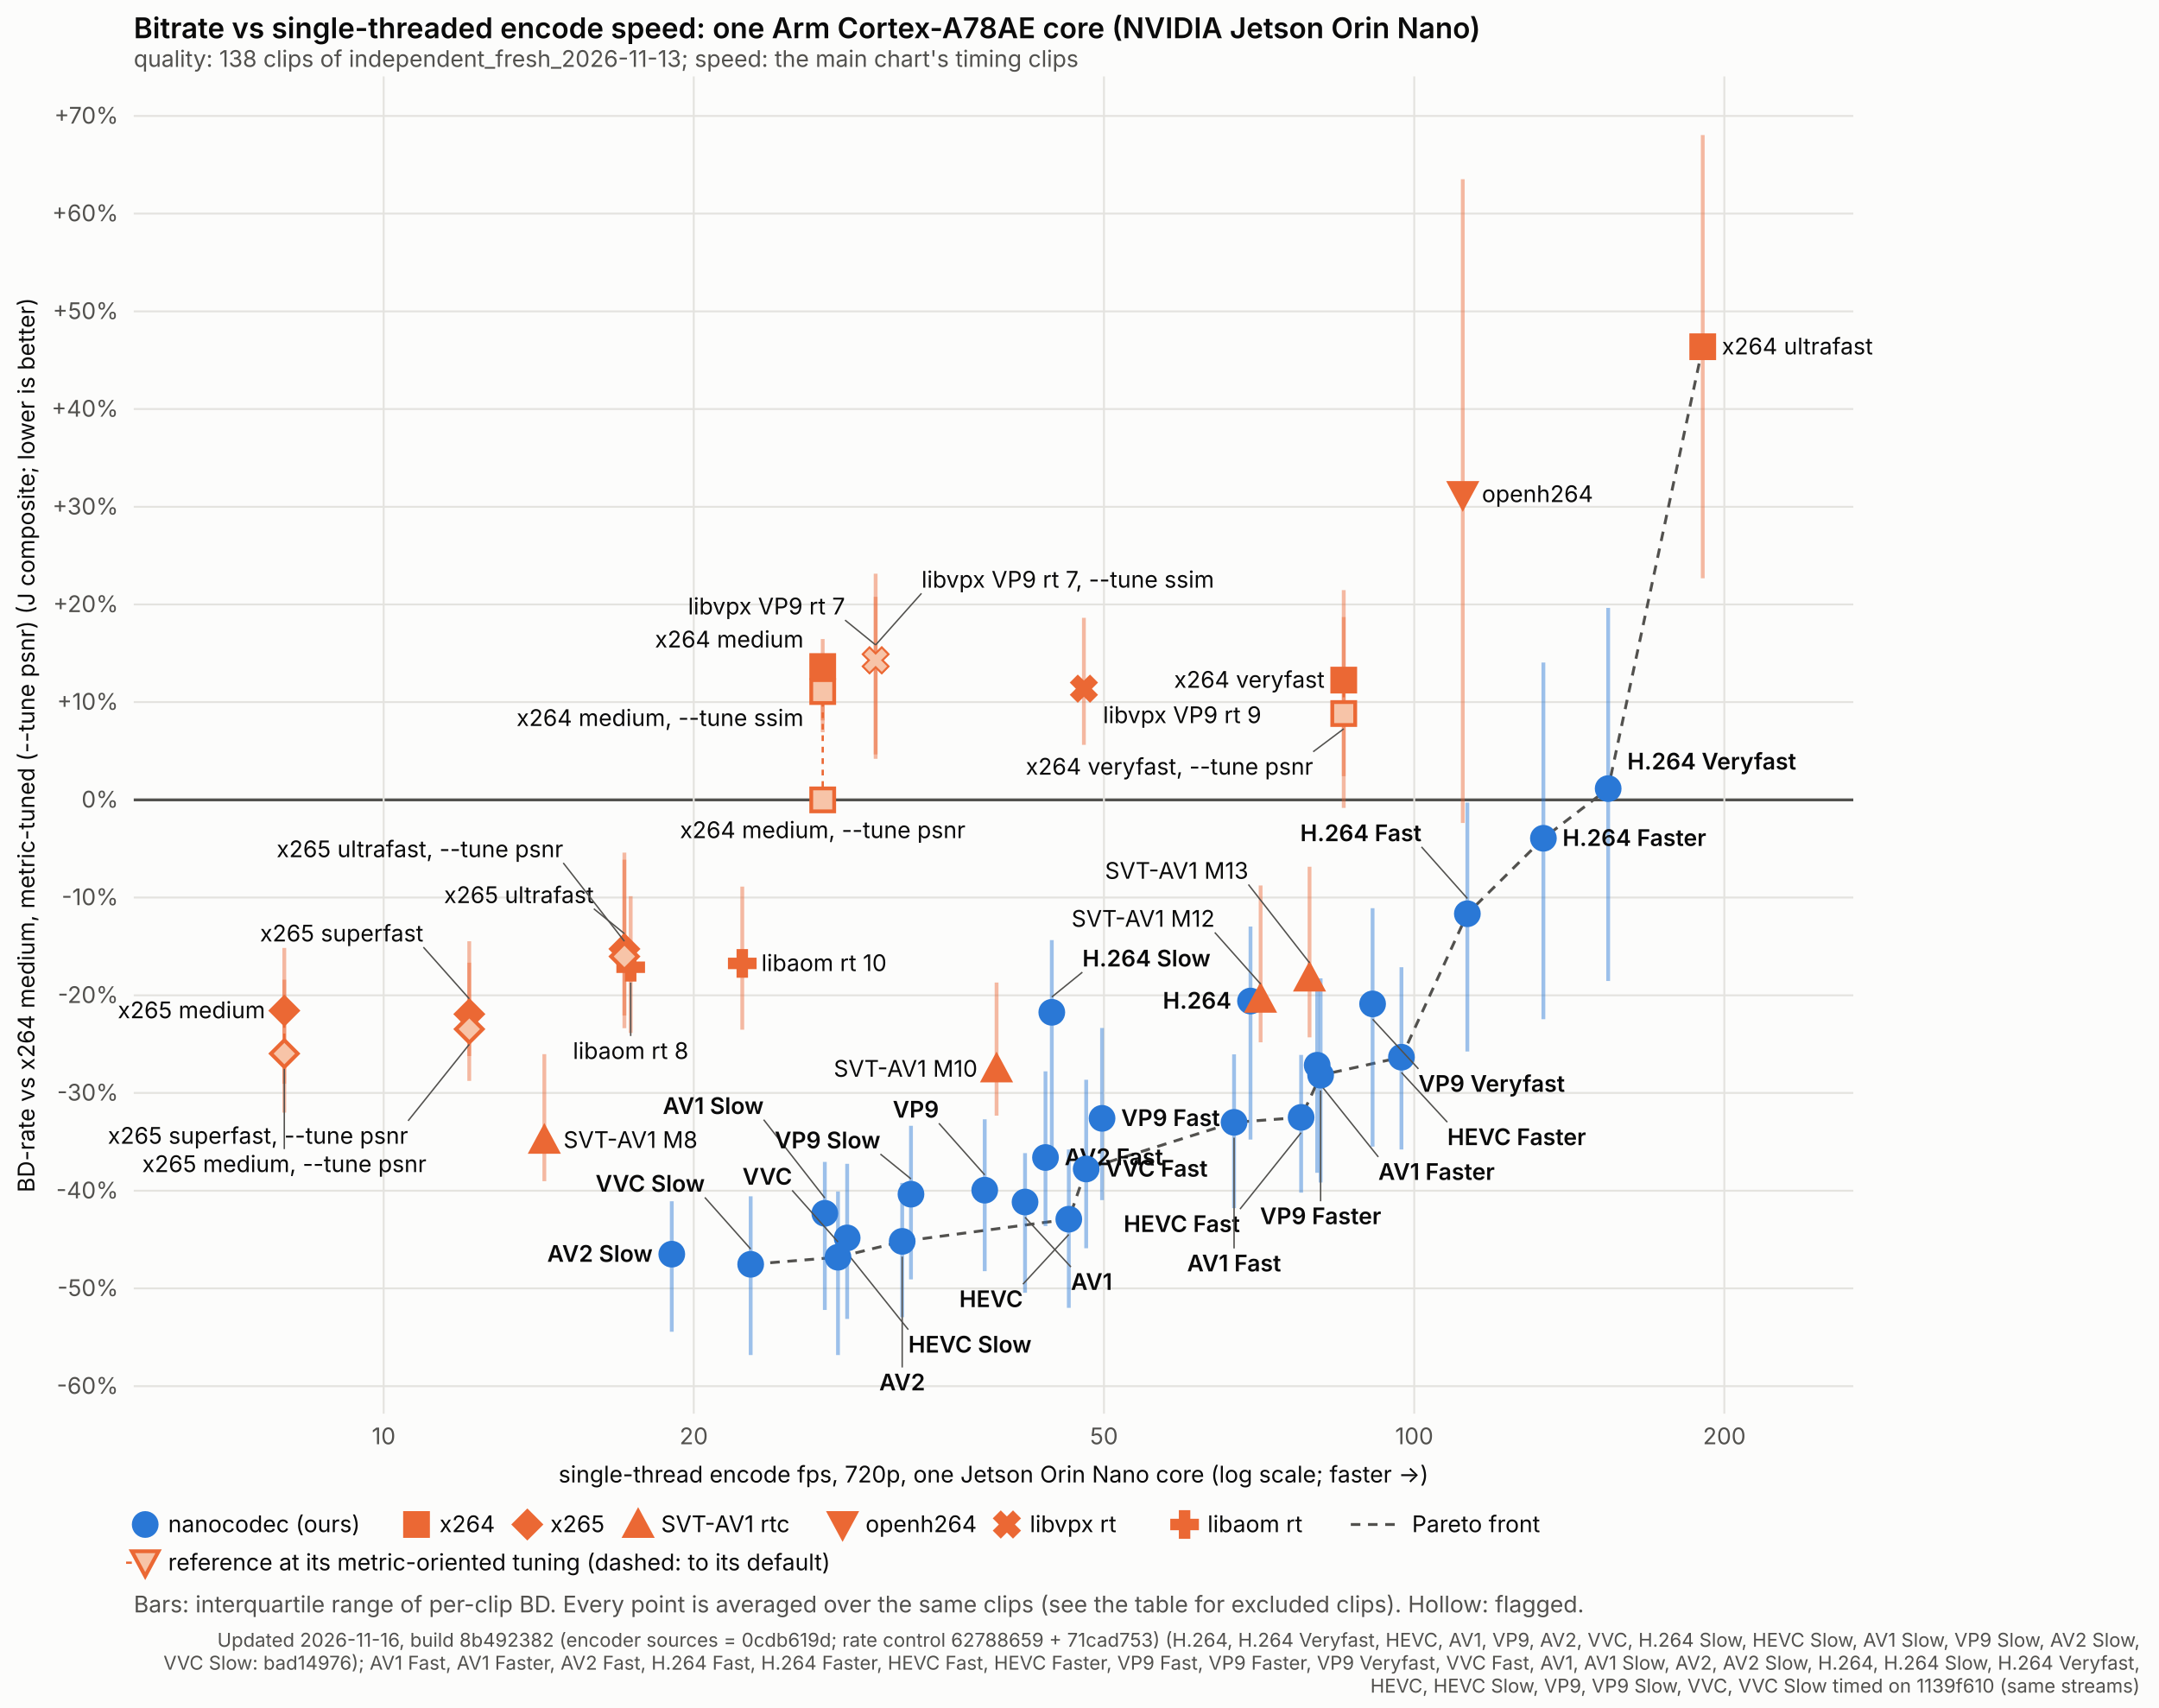
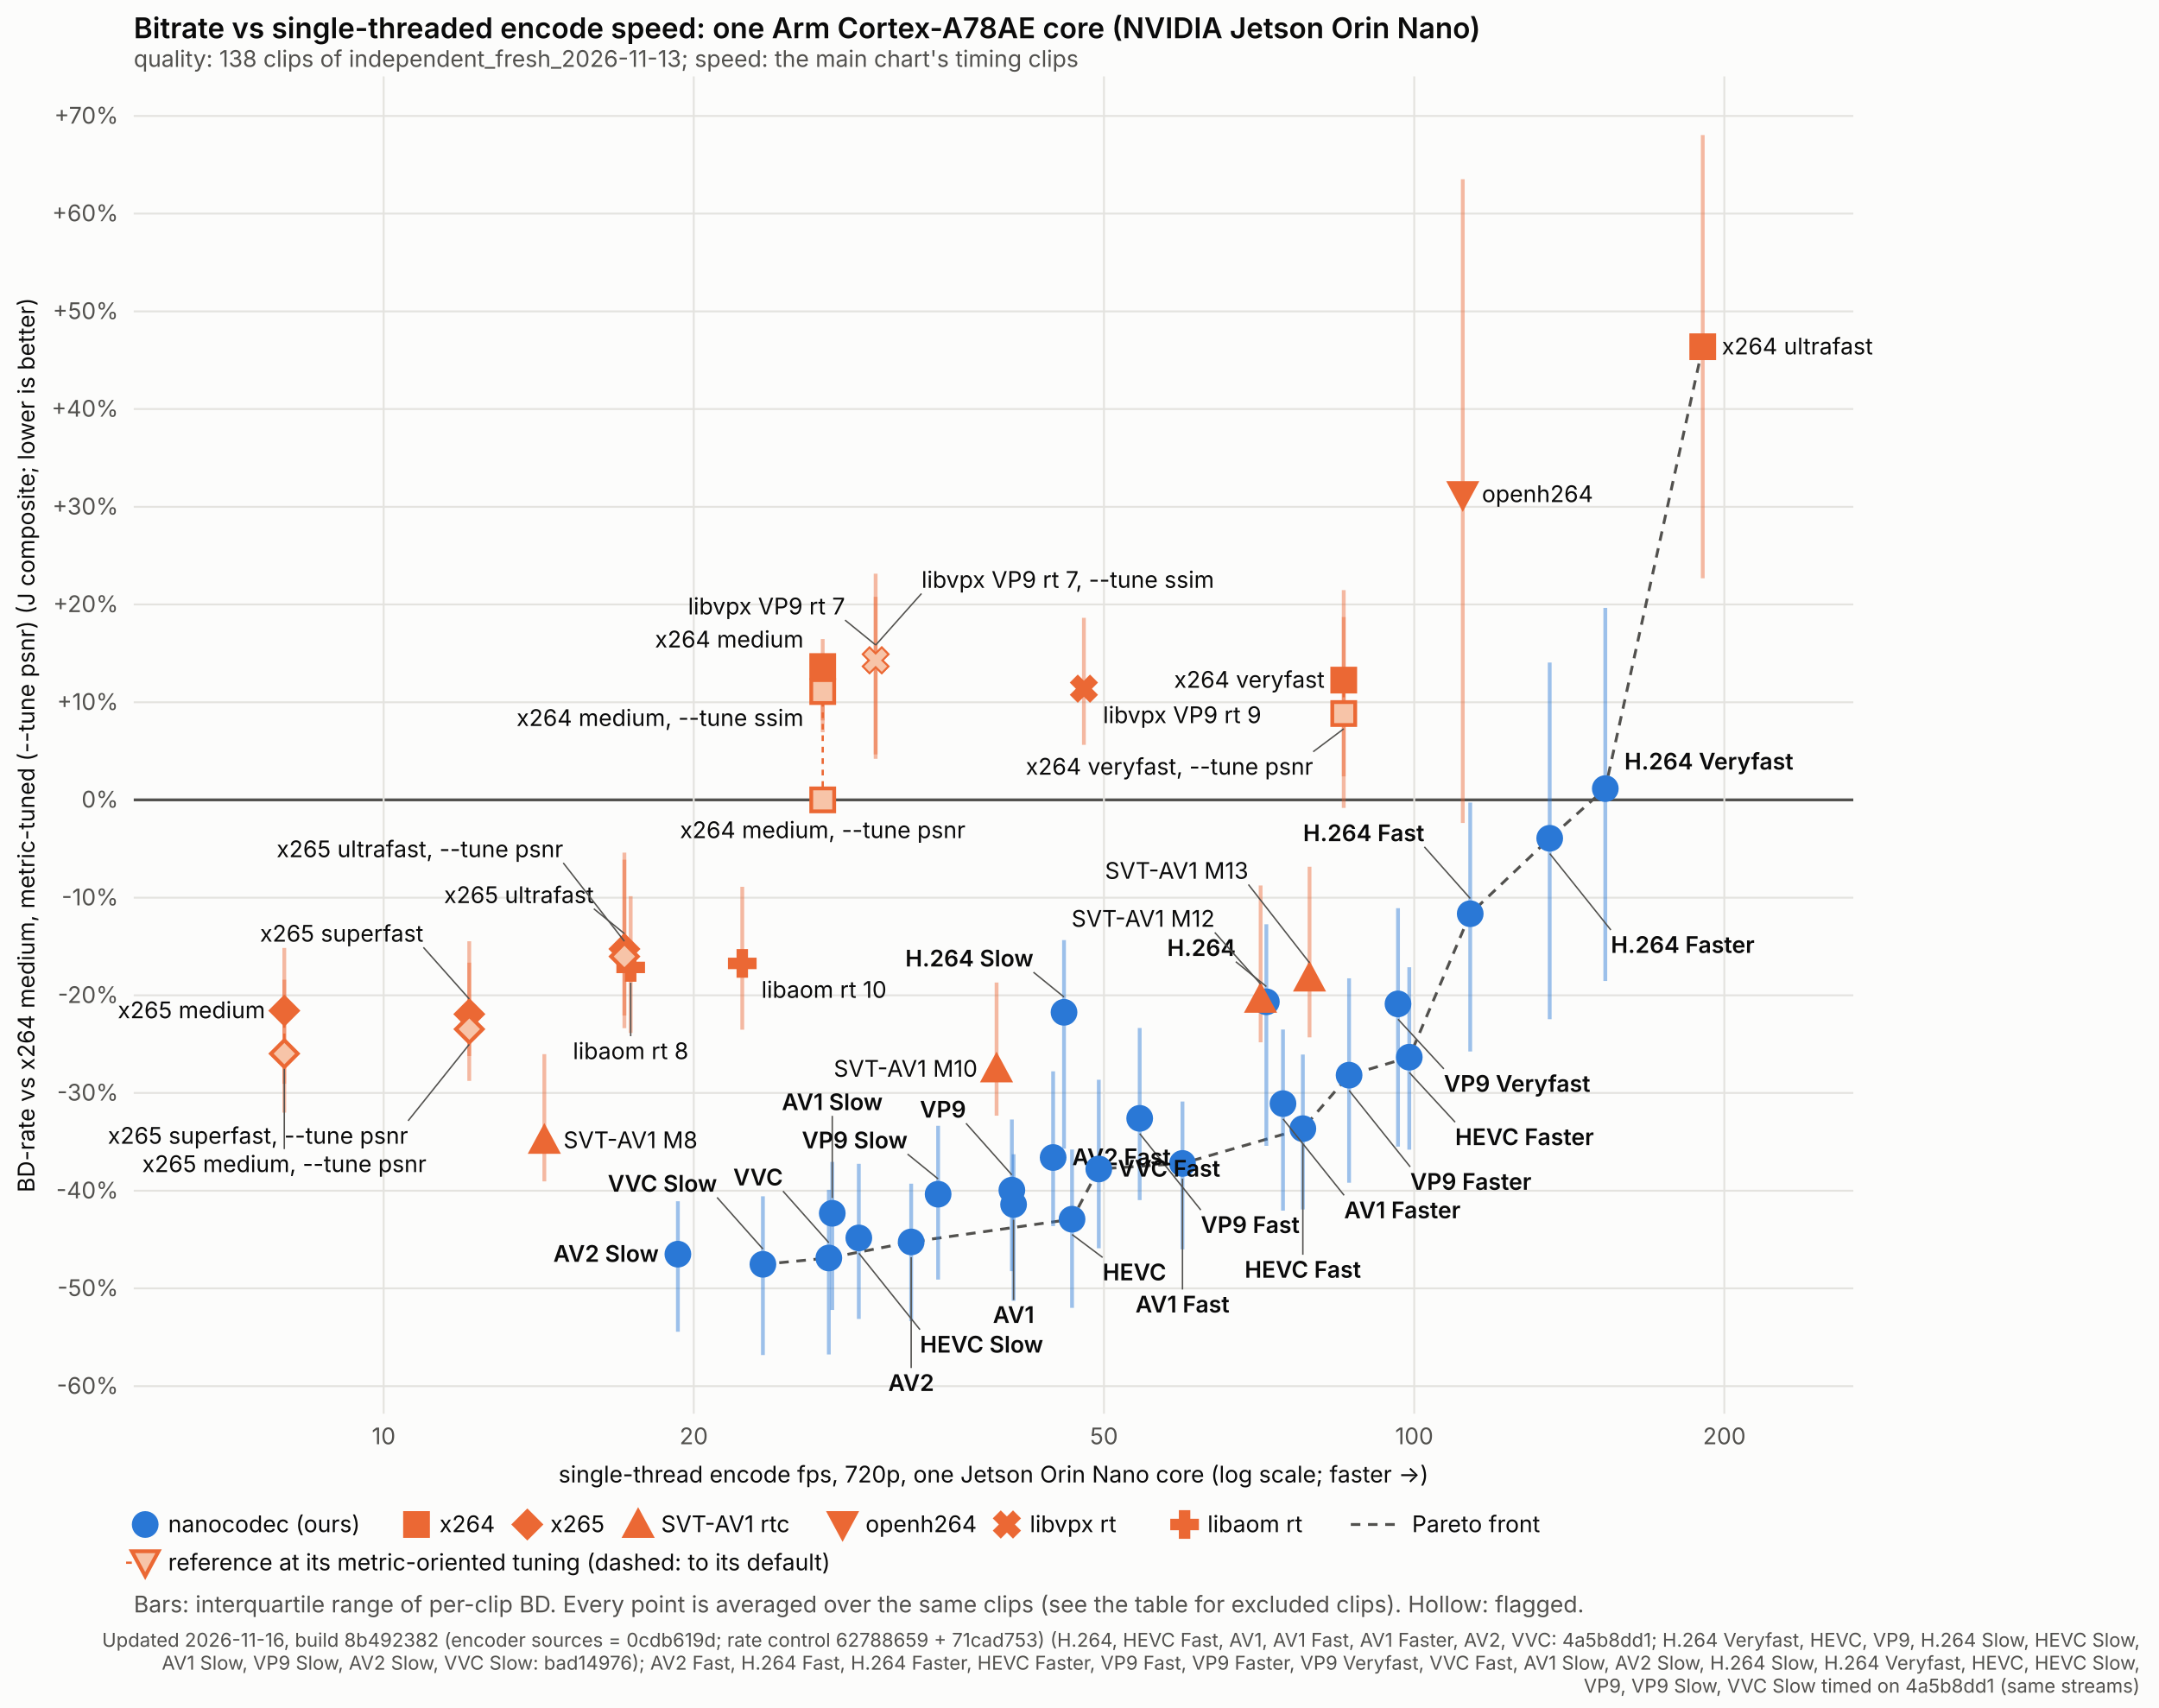
<svg xmlns="http://www.w3.org/2000/svg" viewBox="0 0 1130 894" width="1130" height="894" font-family="system-ui, -apple-system, Segoe UI, sans-serif" font-size="12">
  <rect width="1130" height="894" fill="#fcfcfb" />
  <text x="70" y="20" font-size="15" font-weight="600" fill="#0b0b0b">Bitrate vs single-threaded encode speed: one Arm Cortex-A78AE core (NVIDIA Jetson Orin Nano)</text>
  <text x="70" y="35" fill="#52514e">quality: 138 clips of independent_fresh_2026-11-13; speed: the main chart's timing clips</text>
  <line x1="70" x2="970" y1="725.6" y2="725.6" stroke="#e4e3df" stroke-width="1" />
  <text x="62" y="729.6" text-anchor="end" fill="#52514e">-60%</text>
  <line x1="70" x2="970" y1="674.4" y2="674.4" stroke="#e4e3df" stroke-width="1" />
  <text x="62" y="678.4" text-anchor="end" fill="#52514e">-50%</text>
  <line x1="70" x2="970" y1="623.3" y2="623.3" stroke="#e4e3df" stroke-width="1" />
  <text x="62" y="627.3" text-anchor="end" fill="#52514e">-40%</text>
  <line x1="70" x2="970" y1="572.1" y2="572.1" stroke="#e4e3df" stroke-width="1" />
  <text x="62" y="576.1" text-anchor="end" fill="#52514e">-30%</text>
  <line x1="70" x2="970" y1="521.0" y2="521.0" stroke="#e4e3df" stroke-width="1" />
  <text x="62" y="525.0" text-anchor="end" fill="#52514e">-20%</text>
-   <line x1="70" x2="970" y1="469.8" y2="469.8" stroke="#e4e3df" stroke-width="1" />
-   <text x="62" y="473.8" text-anchor="end" fill="#52514e">-10%</text>
+   <line x1="70" x2="970" y1="469.9" y2="469.9" stroke="#e4e3df" stroke-width="1" />
+   <text x="62" y="473.9" text-anchor="end" fill="#52514e">-10%</text>
  <line x1="70" x2="970" y1="418.7" y2="418.7" stroke="#52514e" stroke-width="1.5" />
  <text x="62" y="422.7" text-anchor="end" fill="#52514e">0%</text>
-   <line x1="70" x2="970" y1="367.5" y2="367.5" stroke="#e4e3df" stroke-width="1" />
-   <text x="62" y="371.5" text-anchor="end" fill="#52514e">+10%</text>
+   <line x1="70" x2="970" y1="367.6" y2="367.6" stroke="#e4e3df" stroke-width="1" />
+   <text x="62" y="371.6" text-anchor="end" fill="#52514e">+10%</text>
  <line x1="70" x2="970" y1="316.4" y2="316.4" stroke="#e4e3df" stroke-width="1" />
  <text x="62" y="320.4" text-anchor="end" fill="#52514e">+20%</text>
  <line x1="70" x2="970" y1="265.3" y2="265.3" stroke="#e4e3df" stroke-width="1" />
  <text x="62" y="269.3" text-anchor="end" fill="#52514e">+30%</text>
  <line x1="70" x2="970" y1="214.1" y2="214.1" stroke="#e4e3df" stroke-width="1" />
  <text x="62" y="218.1" text-anchor="end" fill="#52514e">+40%</text>
  <line x1="70" x2="970" y1="163.0" y2="163.0" stroke="#e4e3df" stroke-width="1" />
  <text x="62" y="167.0" text-anchor="end" fill="#52514e">+50%</text>
  <line x1="70" x2="970" y1="111.8" y2="111.8" stroke="#e4e3df" stroke-width="1" />
  <text x="62" y="115.8" text-anchor="end" fill="#52514e">+60%</text>
  <line x1="70" x2="970" y1="60.7" y2="60.7" stroke="#e4e3df" stroke-width="1" />
  <text x="62" y="64.7" text-anchor="end" fill="#52514e">+70%</text>
  <line x1="200.8" x2="200.8" y1="40" y2="740" stroke="#e4e3df" />
  <text x="200.8" y="756" text-anchor="middle" fill="#52514e">10</text>
  <line x1="363.1" x2="363.1" y1="40" y2="740" stroke="#e4e3df" />
  <text x="363.1" y="756" text-anchor="middle" fill="#52514e">20</text>
  <line x1="577.8" x2="577.8" y1="40" y2="740" stroke="#e4e3df" />
  <text x="577.8" y="756" text-anchor="middle" fill="#52514e">50</text>
  <line x1="740.2" x2="740.2" y1="40" y2="740" stroke="#e4e3df" />
  <text x="740.2" y="756" text-anchor="middle" fill="#52514e">100</text>
  <line x1="902.5" x2="902.5" y1="40" y2="740" stroke="#e4e3df" />
  <text x="902.5" y="756" text-anchor="middle" fill="#52514e">200</text>
  <text x="520.0" y="776" text-anchor="middle" fill="#0b0b0b">single-thread encode fps, 720p, one Jetson Orin Nano core (log scale; faster →)</text>
  <text transform="translate(18,390.0) rotate(-90)" text-anchor="middle" fill="#0b0b0b">BD-rate vs x264 medium, metric-tuned (--tune psnr) (J composite; lower is better)</text>
-   <polyline points="891.2,181.5 841.7,412.8 807.8,438.8 768.0,478.3 733.5,553.4 691.2,562.8 681.0,584.9 645.9,587.5 568.5,611.9 559.4,638.2 472.2,649.8 438.6,658.1 392.9,661.8" fill="none" stroke="#52514e" stroke-width="1.5" stroke-dasharray="5 4" />
+   <polyline points="891.2,181.5 840.2,412.8 811.1,438.8 769.5,478.3 737.6,553.4 706.1,562.8 681.9,590.8 618.9,609.0 575.1,611.9 561.1,638.2 476.9,650.1 433.8,658.5 399.3,661.8" fill="none" stroke="#52514e" stroke-width="1.5" stroke-dasharray="5 4" />
  <line x1="430.6" y1="348.9" x2="430.6" y2="418.7" stroke="#eb6834" stroke-width="1.2" stroke-dasharray="3 3" />
  <line x1="703.3" y1="356.0" x2="703.3" y2="373.5" stroke="#eb6834" stroke-width="1.2" stroke-dasharray="3 3" />
  <line x1="430.6" y1="348.9" x2="430.6" y2="362.0" stroke="#eb6834" stroke-width="1.2" stroke-dasharray="3 3" />
  <line x1="326.8" y1="496.7" x2="326.8" y2="500.7" stroke="#eb6834" stroke-width="1.2" stroke-dasharray="3 3" />
-   <line x1="245.6" y1="530.8" x2="245.6" y2="538.7" stroke="#eb6834" stroke-width="1.2" stroke-dasharray="3 3" />
+   <line x1="245.6" y1="530.9" x2="245.6" y2="538.7" stroke="#eb6834" stroke-width="1.2" stroke-dasharray="3 3" />
  <line x1="148.8" y1="529.0" x2="148.8" y2="551.5" stroke="#eb6834" stroke-width="1.2" stroke-dasharray="3 3" />
-   <line x1="458.3" y1="345.6" x2="458.3" y2="345.6" stroke="#eb6834" stroke-width="1.2" stroke-dasharray="3 3" />
+   <line x1="458.3" y1="345.6" x2="458.3" y2="345.7" stroke="#eb6834" stroke-width="1.2" stroke-dasharray="3 3" />
  <line x1="430.6" x2="430.6" y1="418.7" y2="418.7" stroke="#eb6834" stroke-opacity="0.45" stroke-width="2" />
  <line x1="430.6" x2="430.6" y1="377.1" y2="334.5" stroke="#eb6834" stroke-opacity="0.45" stroke-width="2" />
-   <line x1="550.5" x2="550.5" y1="601.3" y2="492.1" stroke="#2a78d6" stroke-opacity="0.45" stroke-width="2" />
-   <line x1="654.5" x2="654.5" y1="596.5" y2="485.0" stroke="#2a78d6" stroke-opacity="0.45" stroke-width="2" />
-   <line x1="768.0" x2="768.0" y1="550.4" y2="420.1" stroke="#2a78d6" stroke-opacity="0.45" stroke-width="2" />
-   <line x1="807.8" x2="807.8" y1="533.5" y2="346.8" stroke="#2a78d6" stroke-opacity="0.45" stroke-width="2" />
-   <line x1="841.7" x2="841.7" y1="513.5" y2="318.2" stroke="#2a78d6" stroke-opacity="0.45" stroke-width="2" />
-   <line x1="443.4" x2="443.4" y1="690.4" y2="609.2" stroke="#2a78d6" stroke-opacity="0.45" stroke-width="2" />
-   <line x1="559.4" x2="559.4" y1="684.6" y2="601.7" stroke="#2a78d6" stroke-opacity="0.45" stroke-width="2" />
-   <line x1="681.0" x2="681.0" y1="624.3" y2="552.2" stroke="#2a78d6" stroke-opacity="0.45" stroke-width="2" />
-   <line x1="733.5" x2="733.5" y1="601.7" y2="506.3" stroke="#2a78d6" stroke-opacity="0.45" stroke-width="2" />
-   <line x1="431.7" x2="431.7" y1="685.7" y2="608.2" stroke="#2a78d6" stroke-opacity="0.45" stroke-width="2" />
-   <line x1="536.5" x2="536.5" y1="676.7" y2="603.6" stroke="#2a78d6" stroke-opacity="0.45" stroke-width="2" />
-   <line x1="645.9" x2="645.9" y1="632.4" y2="551.9" stroke="#2a78d6" stroke-opacity="0.45" stroke-width="2" />
-   <line x1="689.4" x2="689.4" y1="613.9" y2="518.0" stroke="#2a78d6" stroke-opacity="0.45" stroke-width="2" />
-   <line x1="476.8" x2="476.8" y1="669.7" y2="589.3" stroke="#2a78d6" stroke-opacity="0.45" stroke-width="2" />
-   <line x1="515.4" x2="515.4" y1="665.4" y2="585.9" stroke="#2a78d6" stroke-opacity="0.45" stroke-width="2" />
-   <line x1="576.8" x2="576.8" y1="628.2" y2="538.1" stroke="#2a78d6" stroke-opacity="0.45" stroke-width="2" />
-   <line x1="691.2" x2="691.2" y1="619.0" y2="512.1" stroke="#2a78d6" stroke-opacity="0.45" stroke-width="2" />
-   <line x1="718.4" x2="718.4" y1="600.2" y2="475.4" stroke="#2a78d6" stroke-opacity="0.45" stroke-width="2" />
-   <line x1="351.6" x2="351.6" y1="697.1" y2="628.8" stroke="#2a78d6" stroke-opacity="0.45" stroke-width="2" />
-   <line x1="472.2" x2="472.2" y1="689.5" y2="619.2" stroke="#2a78d6" stroke-opacity="0.45" stroke-width="2" />
-   <line x1="547.2" x2="547.2" y1="641.8" y2="560.8" stroke="#2a78d6" stroke-opacity="0.45" stroke-width="2" />
-   <line x1="392.9" x2="392.9" y1="709.3" y2="626.2" stroke="#2a78d6" stroke-opacity="0.45" stroke-width="2" />
-   <line x1="438.6" x2="438.6" y1="709.3" y2="623.7" stroke="#2a78d6" stroke-opacity="0.45" stroke-width="2" />
-   <line x1="568.5" x2="568.5" y1="653.4" y2="565.2" stroke="#2a78d6" stroke-opacity="0.45" stroke-width="2" />
+   <line x1="556.9" x2="556.9" y1="601.3" y2="492.1" stroke="#2a78d6" stroke-opacity="0.45" stroke-width="2" />
+   <line x1="662.8" x2="662.8" y1="599.8" y2="483.8" stroke="#2a78d6" stroke-opacity="0.45" stroke-width="2" />
+   <line x1="769.5" x2="769.5" y1="550.4" y2="420.1" stroke="#2a78d6" stroke-opacity="0.45" stroke-width="2" />
+   <line x1="811.1" x2="811.1" y1="533.5" y2="346.8" stroke="#2a78d6" stroke-opacity="0.45" stroke-width="2" />
+   <line x1="840.2" x2="840.2" y1="513.5" y2="318.2" stroke="#2a78d6" stroke-opacity="0.45" stroke-width="2" />
+   <line x1="449.5" x2="449.5" y1="690.4" y2="609.2" stroke="#2a78d6" stroke-opacity="0.45" stroke-width="2" />
+   <line x1="561.1" x2="561.1" y1="684.6" y2="601.7" stroke="#2a78d6" stroke-opacity="0.45" stroke-width="2" />
+   <line x1="681.9" x2="681.9" y1="633.1" y2="552.0" stroke="#2a78d6" stroke-opacity="0.45" stroke-width="2" />
+   <line x1="737.6" x2="737.6" y1="601.8" y2="506.3" stroke="#2a78d6" stroke-opacity="0.45" stroke-width="2" />
+   <line x1="435.6" x2="435.6" y1="685.7" y2="608.2" stroke="#2a78d6" stroke-opacity="0.45" stroke-width="2" />
+   <line x1="530.5" x2="530.5" y1="680.9" y2="604.2" stroke="#2a78d6" stroke-opacity="0.45" stroke-width="2" />
+   <line x1="618.9" x2="618.9" y1="654.0" y2="576.6" stroke="#2a78d6" stroke-opacity="0.45" stroke-width="2" />
+   <line x1="671.5" x2="671.5" y1="633.7" y2="538.9" stroke="#2a78d6" stroke-opacity="0.45" stroke-width="2" />
+   <line x1="491.0" x2="491.0" y1="669.8" y2="589.3" stroke="#2a78d6" stroke-opacity="0.45" stroke-width="2" />
+   <line x1="529.6" x2="529.6" y1="665.4" y2="586.0" stroke="#2a78d6" stroke-opacity="0.45" stroke-width="2" />
+   <line x1="596.5" x2="596.5" y1="628.2" y2="538.1" stroke="#2a78d6" stroke-opacity="0.45" stroke-width="2" />
+   <line x1="706.1" x2="706.1" y1="619.1" y2="512.1" stroke="#2a78d6" stroke-opacity="0.45" stroke-width="2" />
+   <line x1="731.7" x2="731.7" y1="600.2" y2="475.4" stroke="#2a78d6" stroke-opacity="0.45" stroke-width="2" />
+   <line x1="354.8" x2="354.8" y1="697.1" y2="628.8" stroke="#2a78d6" stroke-opacity="0.45" stroke-width="2" />
+   <line x1="476.9" x2="476.9" y1="691.5" y2="619.6" stroke="#2a78d6" stroke-opacity="0.45" stroke-width="2" />
+   <line x1="551.2" x2="551.2" y1="641.8" y2="560.8" stroke="#2a78d6" stroke-opacity="0.45" stroke-width="2" />
+   <line x1="399.3" x2="399.3" y1="709.3" y2="626.2" stroke="#2a78d6" stroke-opacity="0.45" stroke-width="2" />
+   <line x1="433.8" x2="433.8" y1="709.0" y2="622.8" stroke="#2a78d6" stroke-opacity="0.45" stroke-width="2" />
+   <line x1="575.1" x2="575.1" y1="653.4" y2="565.2" stroke="#2a78d6" stroke-opacity="0.45" stroke-width="2" />
  <line x1="765.6" x2="765.6" y1="430.8" y2="93.8" stroke="#eb6834" stroke-opacity="0.45" stroke-width="2" />
  <line x1="891.2" x2="891.2" y1="302.7" y2="70.7" stroke="#eb6834" stroke-opacity="0.45" stroke-width="2" />
-   <line x1="703.3" x2="703.3" y1="406.3" y2="308.9" stroke="#eb6834" stroke-opacity="0.45" stroke-width="2" />
+   <line x1="703.3" x2="703.3" y1="406.4" y2="308.9" stroke="#eb6834" stroke-opacity="0.45" stroke-width="2" />
  <line x1="326.8" x2="326.8" y1="531.6" y2="446.3" stroke="#eb6834" stroke-opacity="0.45" stroke-width="2" />
  <line x1="245.6" x2="245.6" y1="552.8" y2="492.7" stroke="#eb6834" stroke-opacity="0.45" stroke-width="2" />
  <line x1="148.8" x2="148.8" y1="567.3" y2="496.2" stroke="#eb6834" stroke-opacity="0.45" stroke-width="2" />
-   <line x1="284.9" x2="284.9" y1="618.3" y2="551.8" stroke="#eb6834" stroke-opacity="0.45" stroke-width="2" />
+   <line x1="284.9" x2="284.9" y1="618.4" y2="551.8" stroke="#eb6834" stroke-opacity="0.45" stroke-width="2" />
  <line x1="521.6" x2="521.6" y1="584.0" y2="514.3" stroke="#eb6834" stroke-opacity="0.45" stroke-width="2" />
  <line x1="659.8" x2="659.8" y1="545.6" y2="463.5" stroke="#eb6834" stroke-opacity="0.45" stroke-width="2" />
  <line x1="685.4" x2="685.4" y1="543.0" y2="453.7" stroke="#eb6834" stroke-opacity="0.45" stroke-width="2" />
  <line x1="458.3" x2="458.3" y1="394.9" y2="300.3" stroke="#eb6834" stroke-opacity="0.45" stroke-width="2" />
  <line x1="567.3" x2="567.3" y1="389.9" y2="323.4" stroke="#eb6834" stroke-opacity="0.45" stroke-width="2" />
  <line x1="330.1" x2="330.1" y1="540.7" y2="469.1" stroke="#eb6834" stroke-opacity="0.45" stroke-width="2" />
-   <line x1="388.5" x2="388.5" y1="539.0" y2="464.1" stroke="#eb6834" stroke-opacity="0.45" stroke-width="2" />
+   <line x1="388.5" x2="388.5" y1="539.0" y2="464.2" stroke="#eb6834" stroke-opacity="0.45" stroke-width="2" />
  <line x1="703.3" x2="703.3" y1="422.9" y2="323.0" stroke="#eb6834" stroke-opacity="0.45" stroke-width="2" />
-   <line x1="430.6" x2="430.6" y1="383.3" y2="343.5" stroke="#eb6834" stroke-opacity="0.45" stroke-width="2" />
+   <line x1="430.6" x2="430.6" y1="383.3" y2="343.6" stroke="#eb6834" stroke-opacity="0.45" stroke-width="2" />
  <line x1="326.8" x2="326.8" y1="538.2" y2="450.0" stroke="#eb6834" stroke-opacity="0.45" stroke-width="2" />
  <line x1="245.6" x2="245.6" y1="565.8" y2="503.9" stroke="#eb6834" stroke-opacity="0.45" stroke-width="2" />
  <line x1="148.8" x2="148.8" y1="582.4" y2="512.8" stroke="#eb6834" stroke-opacity="0.45" stroke-width="2" />
  <line x1="458.3" x2="458.3" y1="397.2" y2="312.4" stroke="#eb6834" stroke-opacity="0.45" stroke-width="2" />
  <g>
    <rect x="424.6" y="412.7" width="12" height="12" fill="#f7c4a8" stroke="#eb6834" stroke-width="2" />
  </g>
  <text x="430.6" y="438.7" text-anchor="middle" fill="#0b0b0b">x264 medium, --tune psnr</text>
  <g>
    <rect x="424.6" y="342.9" width="12" height="12" fill="#eb6834" stroke="#eb6834" stroke-width="2" />
  </g>
  <text x="420.6" y="338.9" text-anchor="end" fill="#0b0b0b">x264 medium</text>
  <g>
-     <circle cx="550.5" cy="529.9" r="6" fill="#2a78d6" stroke="#2a78d6" stroke-width="2" />
-   </g>
-   <line x1="550.5" y1="521.9" x2="566.5" y2="508.9" stroke="#52514e" stroke-width="0.75" />
-   <text x="566.5" y="505.9" text-anchor="start" fill="#0b0b0b" font-weight="600">H.264 Slow</text>
-   <g>
-     <circle cx="654.5" cy="524.0" r="6" fill="#2a78d6" stroke="#2a78d6" stroke-width="2" />
-   </g>
-   <text x="644.5" y="528.0" text-anchor="end" fill="#0b0b0b" font-weight="600">H.264</text>
-   <g>
-     <circle cx="768.0" cy="478.3" r="6" fill="#2a78d6" stroke="#2a78d6" stroke-width="2" />
-   </g>
-   <line x1="768.0" y1="470.3" x2="744.0" y2="443.3" stroke="#52514e" stroke-width="0.75" />
-   <text x="744.0" y="440.3" text-anchor="end" fill="#0b0b0b" font-weight="600">H.264 Fast</text>
-   <g>
-     <circle cx="807.8" cy="438.8" r="6" fill="#2a78d6" stroke="#2a78d6" stroke-width="2" />
-   </g>
-   <text x="817.8" y="442.8" text-anchor="start" fill="#0b0b0b" font-weight="600">H.264 Faster</text>
-   <g>
-     <circle cx="841.7" cy="412.8" r="6" fill="#2a78d6" stroke="#2a78d6" stroke-width="2" />
-   </g>
-   <text x="851.7" y="402.8" text-anchor="start" fill="#0b0b0b" font-weight="600">H.264 Veryfast</text>
-   <g>
-     <circle cx="443.4" cy="648.0" r="6" fill="#2a78d6" stroke="#2a78d6" stroke-width="2" />
-   </g>
-   <line x1="443.4" y1="656.0" x2="475.4" y2="696.0" stroke="#52514e" stroke-width="0.75" />
-   <text x="475.4" y="708.0" text-anchor="start" fill="#0b0b0b" font-weight="600">HEVC Slow</text>
-   <g>
-     <circle cx="559.4" cy="638.2" r="6" fill="#2a78d6" stroke="#2a78d6" stroke-width="2" />
-   </g>
-   <line x1="559.4" y1="646.2" x2="535.4" y2="672.2" stroke="#52514e" stroke-width="0.75" />
-   <text x="535.4" y="684.2" text-anchor="end" fill="#0b0b0b" font-weight="600">HEVC</text>
-   <g>
-     <circle cx="681.0" cy="584.9" r="6" fill="#2a78d6" stroke="#2a78d6" stroke-width="2" />
-   </g>
-   <line x1="681.0" y1="592.9" x2="649.0" y2="632.9" stroke="#52514e" stroke-width="0.75" />
-   <text x="649.0" y="644.9" text-anchor="end" fill="#0b0b0b" font-weight="600">HEVC Fast</text>
-   <g>
-     <circle cx="733.5" cy="553.4" r="6" fill="#2a78d6" stroke="#2a78d6" stroke-width="2" />
-   </g>
-   <line x1="733.5" y1="561.4" x2="757.5" y2="587.4" stroke="#52514e" stroke-width="0.75" />
-   <text x="757.5" y="599.4" text-anchor="start" fill="#0b0b0b" font-weight="600">HEVC Faster</text>
-   <g>
-     <circle cx="431.7" cy="635.1" r="6" fill="#2a78d6" stroke="#2a78d6" stroke-width="2" />
-   </g>
-   <line x1="431.7" y1="627.1" x2="399.7" y2="586.1" stroke="#52514e" stroke-width="0.75" />
-   <text x="399.7" y="583.1" text-anchor="end" fill="#0b0b0b" font-weight="600">AV1 Slow</text>
-   <g>
-     <circle cx="536.5" cy="629.2" r="6" fill="#2a78d6" stroke="#2a78d6" stroke-width="2" />
-   </g>
-   <line x1="536.5" y1="637.2" x2="560.5" y2="663.2" stroke="#52514e" stroke-width="0.75" />
-   <text x="560.5" y="675.2" text-anchor="start" fill="#0b0b0b" font-weight="600">AV1</text>
-   <g>
-     <circle cx="645.9" cy="587.5" r="6" fill="#2a78d6" stroke="#2a78d6" stroke-width="2" />
-   </g>
-   <line x1="645.9" y1="595.5" x2="645.9" y2="653.5" stroke="#52514e" stroke-width="0.75" />
-   <text x="645.9" y="665.5" text-anchor="middle" fill="#0b0b0b" font-weight="600">AV1 Fast</text>
-   <g>
-     <circle cx="689.4" cy="557.6" r="6" fill="#2a78d6" stroke="#2a78d6" stroke-width="2" />
-   </g>
-   <line x1="689.4" y1="565.6" x2="721.4" y2="605.6" stroke="#52514e" stroke-width="0.75" />
-   <text x="721.4" y="617.6" text-anchor="start" fill="#0b0b0b" font-weight="600">AV1 Faster</text>
-   <g>
-     <circle cx="476.8" cy="625.1" r="6" fill="#2a78d6" stroke="#2a78d6" stroke-width="2" />
-   </g>
-   <line x1="476.8" y1="617.1" x2="460.8" y2="604.1" stroke="#52514e" stroke-width="0.75" />
-   <text x="460.8" y="601.1" text-anchor="end" fill="#0b0b0b" font-weight="600">VP9 Slow</text>
-   <g>
-     <circle cx="515.4" cy="623.0" r="6" fill="#2a78d6" stroke="#2a78d6" stroke-width="2" />
-   </g>
-   <line x1="515.4" y1="615.0" x2="491.4" y2="588.0" stroke="#52514e" stroke-width="0.75" />
-   <text x="491.4" y="585.0" text-anchor="end" fill="#0b0b0b" font-weight="600">VP9</text>
-   <g>
-     <circle cx="576.8" cy="585.4" r="6" fill="#2a78d6" stroke="#2a78d6" stroke-width="2" />
-   </g>
-   <text x="586.8" y="589.4" text-anchor="start" fill="#0b0b0b" font-weight="600">VP9 Fast</text>
-   <g>
-     <circle cx="691.2" cy="562.8" r="6" fill="#2a78d6" stroke="#2a78d6" stroke-width="2" />
-   </g>
-   <line x1="691.2" y1="570.8" x2="691.2" y2="628.8" stroke="#52514e" stroke-width="0.75" />
-   <text x="691.2" y="640.8" text-anchor="middle" fill="#0b0b0b" font-weight="600">VP9 Faster</text>
-   <g>
-     <circle cx="718.4" cy="525.5" r="6" fill="#2a78d6" stroke="#2a78d6" stroke-width="2" />
-   </g>
-   <line x1="718.4" y1="533.5" x2="742.4" y2="559.5" stroke="#52514e" stroke-width="0.75" />
-   <text x="742.4" y="571.5" text-anchor="start" fill="#0b0b0b" font-weight="600">VP9 Veryfast</text>
-   <g>
-     <circle cx="351.6" cy="656.5" r="6" fill="#2a78d6" stroke="#2a78d6" stroke-width="2" />
-   </g>
-   <text x="341.6" y="660.5" text-anchor="end" fill="#0b0b0b" font-weight="600">AV2 Slow</text>
-   <g>
-     <circle cx="472.2" cy="649.8" r="6" fill="#2a78d6" stroke="#2a78d6" stroke-width="2" />
-   </g>
-   <line x1="472.2" y1="657.8" x2="472.2" y2="715.8" stroke="#52514e" stroke-width="0.75" />
-   <text x="472.2" y="727.8" text-anchor="middle" fill="#0b0b0b" font-weight="600">AV2</text>
-   <g>
-     <circle cx="547.2" cy="605.9" r="6" fill="#2a78d6" stroke="#2a78d6" stroke-width="2" />
-   </g>
-   <text x="557.2" y="609.9" text-anchor="start" fill="#0b0b0b" font-weight="600">AV2 Fast</text>
-   <g>
-     <circle cx="392.9" cy="661.8" r="6" fill="#2a78d6" stroke="#2a78d6" stroke-width="2" />
-   </g>
-   <line x1="392.9" y1="653.8" x2="368.9" y2="626.8" stroke="#52514e" stroke-width="0.75" />
-   <text x="368.9" y="623.8" text-anchor="end" fill="#0b0b0b" font-weight="600">VVC Slow</text>
-   <g>
-     <circle cx="438.6" cy="658.1" r="6" fill="#2a78d6" stroke="#2a78d6" stroke-width="2" />
-   </g>
-   <line x1="438.6" y1="650.1" x2="414.6" y2="623.1" stroke="#52514e" stroke-width="0.75" />
-   <text x="414.6" y="620.1" text-anchor="end" fill="#0b0b0b" font-weight="600">VVC</text>
-   <g>
-     <circle cx="568.5" cy="611.9" r="6" fill="#2a78d6" stroke="#2a78d6" stroke-width="2" />
-   </g>
-   <text x="578.5" y="615.9" text-anchor="start" fill="#0b0b0b" font-weight="600">VVC Fast</text>
-   <g>
-     <polygon points="765.601,265.834 772.601,252.834 758.601,252.834" fill="#eb6834" stroke="#eb6834" stroke-width="2" />
+     <circle cx="556.9" cy="529.9" r="6" fill="#2a78d6" stroke="#2a78d6" stroke-width="2" />
+   </g>
+   <line x1="556.9" y1="521.9" x2="540.9" y2="508.9" stroke="#52514e" stroke-width="0.75" />
+   <text x="540.9" y="505.9" text-anchor="end" fill="#0b0b0b" font-weight="600">H.264 Slow</text>
+   <g>
+     <circle cx="662.8" cy="524.4" r="6" fill="#2a78d6" stroke="#2a78d6" stroke-width="2" />
+   </g>
+   <line x1="662.8" y1="516.4" x2="646.8" y2="503.4" stroke="#52514e" stroke-width="0.75" />
+   <text x="646.8" y="500.4" text-anchor="end" fill="#0b0b0b" font-weight="600">H.264</text>
+   <g>
+     <circle cx="769.5" cy="478.3" r="6" fill="#2a78d6" stroke="#2a78d6" stroke-width="2" />
+   </g>
+   <line x1="769.5" y1="470.3" x2="745.5" y2="443.3" stroke="#52514e" stroke-width="0.75" />
+   <text x="745.5" y="440.3" text-anchor="end" fill="#0b0b0b" font-weight="600">H.264 Fast</text>
+   <g>
+     <circle cx="811.1" cy="438.8" r="6" fill="#2a78d6" stroke="#2a78d6" stroke-width="2" />
+   </g>
+   <line x1="811.1" y1="446.8" x2="843.1" y2="486.8" stroke="#52514e" stroke-width="0.75" />
+   <text x="843.1" y="498.8" text-anchor="start" fill="#0b0b0b" font-weight="600">H.264 Faster</text>
+   <g>
+     <circle cx="840.2" cy="412.8" r="6" fill="#2a78d6" stroke="#2a78d6" stroke-width="2" />
+   </g>
+   <text x="850.2" y="402.8" text-anchor="start" fill="#0b0b0b" font-weight="600">H.264 Veryfast</text>
+   <g>
+     <circle cx="449.5" cy="648.0" r="6" fill="#2a78d6" stroke="#2a78d6" stroke-width="2" />
+   </g>
+   <line x1="449.5" y1="656.0" x2="481.5" y2="696.0" stroke="#52514e" stroke-width="0.75" />
+   <text x="481.5" y="708.0" text-anchor="start" fill="#0b0b0b" font-weight="600">HEVC Slow</text>
+   <g>
+     <circle cx="561.1" cy="638.2" r="6" fill="#2a78d6" stroke="#2a78d6" stroke-width="2" />
+   </g>
+   <line x1="561.1" y1="646.2" x2="577.1" y2="658.2" stroke="#52514e" stroke-width="0.75" />
+   <text x="577.1" y="670.2" text-anchor="start" fill="#0b0b0b" font-weight="600">HEVC</text>
+   <g>
+     <circle cx="681.9" cy="590.8" r="6" fill="#2a78d6" stroke="#2a78d6" stroke-width="2" />
+   </g>
+   <line x1="681.9" y1="598.8" x2="681.9" y2="656.8" stroke="#52514e" stroke-width="0.75" />
+   <text x="681.9" y="668.8" text-anchor="middle" fill="#0b0b0b" font-weight="600">HEVC Fast</text>
+   <g>
+     <circle cx="737.6" cy="553.4" r="6" fill="#2a78d6" stroke="#2a78d6" stroke-width="2" />
+   </g>
+   <line x1="737.6" y1="561.4" x2="761.6" y2="587.4" stroke="#52514e" stroke-width="0.75" />
+   <text x="761.6" y="599.4" text-anchor="start" fill="#0b0b0b" font-weight="600">HEVC Faster</text>
+   <g>
+     <circle cx="435.6" cy="635.1" r="6" fill="#2a78d6" stroke="#2a78d6" stroke-width="2" />
+   </g>
+   <line x1="435.6" y1="627.1" x2="435.6" y2="584.1" stroke="#52514e" stroke-width="0.75" />
+   <text x="435.6" y="581.1" text-anchor="middle" fill="#0b0b0b" font-weight="600">AV1 Slow</text>
+   <g>
+     <circle cx="530.5" cy="630.5" r="6" fill="#2a78d6" stroke="#2a78d6" stroke-width="2" />
+   </g>
+   <line x1="530.5" y1="638.5" x2="530.5" y2="680.5" stroke="#52514e" stroke-width="0.75" />
+   <text x="530.5" y="692.5" text-anchor="middle" fill="#0b0b0b" font-weight="600">AV1</text>
+   <g>
+     <circle cx="618.9" cy="609.0" r="6" fill="#2a78d6" stroke="#2a78d6" stroke-width="2" />
+   </g>
+   <line x1="618.9" y1="617.0" x2="618.9" y2="675.0" stroke="#52514e" stroke-width="0.75" />
+   <text x="618.9" y="687.0" text-anchor="middle" fill="#0b0b0b" font-weight="600">AV1 Fast</text>
+   <g>
+     <circle cx="671.5" cy="577.7" r="6" fill="#2a78d6" stroke="#2a78d6" stroke-width="2" />
+   </g>
+   <line x1="671.5" y1="585.7" x2="703.5" y2="625.7" stroke="#52514e" stroke-width="0.75" />
+   <text x="703.5" y="637.7" text-anchor="start" fill="#0b0b0b" font-weight="600">AV1 Faster</text>
+   <g>
+     <circle cx="491.0" cy="625.1" r="6" fill="#2a78d6" stroke="#2a78d6" stroke-width="2" />
+   </g>
+   <line x1="491.0" y1="617.1" x2="475.0" y2="604.1" stroke="#52514e" stroke-width="0.75" />
+   <text x="475.0" y="601.1" text-anchor="end" fill="#0b0b0b" font-weight="600">VP9 Slow</text>
+   <g>
+     <circle cx="529.6" cy="623.0" r="6" fill="#2a78d6" stroke="#2a78d6" stroke-width="2" />
+   </g>
+   <line x1="529.6" y1="615.0" x2="505.6" y2="588.0" stroke="#52514e" stroke-width="0.75" />
+   <text x="505.6" y="585.0" text-anchor="end" fill="#0b0b0b" font-weight="600">VP9</text>
+   <g>
+     <circle cx="596.5" cy="585.4" r="6" fill="#2a78d6" stroke="#2a78d6" stroke-width="2" />
+   </g>
+   <line x1="596.5" y1="593.4" x2="628.5" y2="633.4" stroke="#52514e" stroke-width="0.75" />
+   <text x="628.5" y="645.4" text-anchor="start" fill="#0b0b0b" font-weight="600">VP9 Fast</text>
+   <g>
+     <circle cx="706.1" cy="562.8" r="6" fill="#2a78d6" stroke="#2a78d6" stroke-width="2" />
+   </g>
+   <line x1="706.1" y1="570.8" x2="738.1" y2="610.8" stroke="#52514e" stroke-width="0.75" />
+   <text x="738.1" y="622.8" text-anchor="start" fill="#0b0b0b" font-weight="600">VP9 Faster</text>
+   <g>
+     <circle cx="731.7" cy="525.5" r="6" fill="#2a78d6" stroke="#2a78d6" stroke-width="2" />
+   </g>
+   <line x1="731.7" y1="533.5" x2="755.7" y2="559.5" stroke="#52514e" stroke-width="0.75" />
+   <text x="755.7" y="571.5" text-anchor="start" fill="#0b0b0b" font-weight="600">VP9 Veryfast</text>
+   <g>
+     <circle cx="354.8" cy="656.5" r="6" fill="#2a78d6" stroke="#2a78d6" stroke-width="2" />
+   </g>
+   <text x="344.8" y="660.5" text-anchor="end" fill="#0b0b0b" font-weight="600">AV2 Slow</text>
+   <g>
+     <circle cx="476.9" cy="650.1" r="6" fill="#2a78d6" stroke="#2a78d6" stroke-width="2" />
+   </g>
+   <line x1="476.9" y1="658.1" x2="476.9" y2="716.1" stroke="#52514e" stroke-width="0.75" />
+   <text x="476.9" y="728.1" text-anchor="middle" fill="#0b0b0b" font-weight="600">AV2</text>
+   <g>
+     <circle cx="551.2" cy="605.9" r="6" fill="#2a78d6" stroke="#2a78d6" stroke-width="2" />
+   </g>
+   <text x="561.2" y="609.9" text-anchor="start" fill="#0b0b0b" font-weight="600">AV2 Fast</text>
+   <g>
+     <circle cx="399.3" cy="661.8" r="6" fill="#2a78d6" stroke="#2a78d6" stroke-width="2" />
+   </g>
+   <line x1="399.3" y1="653.8" x2="375.3" y2="626.8" stroke="#52514e" stroke-width="0.75" />
+   <text x="375.3" y="623.8" text-anchor="end" fill="#0b0b0b" font-weight="600">VVC Slow</text>
+   <g>
+     <circle cx="433.8" cy="658.5" r="6" fill="#2a78d6" stroke="#2a78d6" stroke-width="2" />
+   </g>
+   <line x1="433.8" y1="650.5" x2="409.8" y2="623.5" stroke="#52514e" stroke-width="0.75" />
+   <text x="409.8" y="620.5" text-anchor="end" fill="#0b0b0b" font-weight="600">VVC</text>
+   <g>
+     <circle cx="575.1" cy="611.9" r="6" fill="#2a78d6" stroke="#2a78d6" stroke-width="2" />
+   </g>
+   <text x="585.1" y="615.9" text-anchor="start" fill="#0b0b0b" font-weight="600">VVC Fast</text>
+   <g>
+     <polygon points="765.601,265.841 772.601,252.841 758.601,252.841" fill="#eb6834" stroke="#eb6834" stroke-width="2" />
  </g>
  <text x="775.6" y="262.8" text-anchor="start" fill="#0b0b0b">openh264</text>
  <g>
    <rect x="885.2" y="175.5" width="12" height="12" fill="#eb6834" stroke="#eb6834" stroke-width="2" />
  </g>
  <text x="901.2" y="185.5" text-anchor="start" fill="#0b0b0b">x264 ultrafast</text>
  <g>
    <rect x="697.3" y="350.0" width="12" height="12" fill="#eb6834" stroke="#eb6834" stroke-width="2" />
  </g>
  <text x="693.3" y="360.0" text-anchor="end" fill="#0b0b0b">x264 veryfast</text>
  <g>
-     <polygon points="326.811,489.721 333.811,496.721 326.811,503.721 319.811,496.721" fill="#eb6834" stroke="#eb6834" stroke-width="2" />
+     <polygon points="326.811,489.734 333.811,496.734 326.811,503.734 319.811,496.734" fill="#eb6834" stroke="#eb6834" stroke-width="2" />
  </g>
  <line x1="326.8" y1="488.7" x2="310.8" y2="475.7" stroke="#52514e" stroke-width="0.75" />
  <text x="310.8" y="472.7" text-anchor="end" fill="#0b0b0b">x265 ultrafast</text>
  <g>
-     <polygon points="245.647,523.842 252.647,530.842 245.647,537.842 238.647,530.842" fill="#eb6834" stroke="#eb6834" stroke-width="2" />
-   </g>
-   <line x1="245.6" y1="522.8" x2="221.6" y2="495.8" stroke="#52514e" stroke-width="0.75" />
-   <text x="221.6" y="492.8" text-anchor="end" fill="#0b0b0b">x265 superfast</text>
-   <g>
-     <polygon points="148.821,522.02 155.821,529.02 148.821,536.02 141.821,529.02" fill="#eb6834" stroke="#eb6834" stroke-width="2" />
+     <polygon points="245.647,523.856 252.647,530.856 245.647,537.856 238.647,530.856" fill="#eb6834" stroke="#eb6834" stroke-width="2" />
+   </g>
+   <line x1="245.6" y1="522.9" x2="221.6" y2="495.9" stroke="#52514e" stroke-width="0.75" />
+   <text x="221.6" y="492.9" text-anchor="end" fill="#0b0b0b">x265 superfast</text>
+   <g>
+     <polygon points="148.821,522.034 155.821,529.034 148.821,536.034 141.821,529.034" fill="#eb6834" stroke="#eb6834" stroke-width="2" />
  </g>
  <text x="138.8" y="533.0" text-anchor="end" fill="#0b0b0b">x265 medium</text>
  <g>
-     <polygon points="284.896,589.934 291.896,602.934 277.896,602.934" fill="#eb6834" stroke="#eb6834" stroke-width="2" />
-   </g>
-   <text x="294.9" y="600.9" text-anchor="start" fill="#0b0b0b">SVT-AV1 M8</text>
-   <g>
-     <polygon points="521.574,552.564 528.574,565.564 514.574,565.564" fill="#eb6834" stroke="#eb6834" stroke-width="2" />
+     <polygon points="284.896,589.951 291.896,602.951 277.896,602.951" fill="#eb6834" stroke="#eb6834" stroke-width="2" />
+   </g>
+   <text x="294.9" y="601.0" text-anchor="start" fill="#0b0b0b">SVT-AV1 M8</text>
+   <g>
+     <polygon points="521.574,552.579 528.574,565.579 514.574,565.579" fill="#eb6834" stroke="#eb6834" stroke-width="2" />
  </g>
  <text x="511.6" y="563.6" text-anchor="end" fill="#0b0b0b">SVT-AV1 M10</text>
  <g>
-     <polygon points="659.751,516.108 666.751,529.108 652.751,529.108" fill="#eb6834" stroke="#eb6834" stroke-width="2" />
+     <polygon points="659.751,516.122 666.751,529.122 652.751,529.122" fill="#eb6834" stroke="#eb6834" stroke-width="2" />
  </g>
  <line x1="659.8" y1="515.1" x2="635.8" y2="488.1" stroke="#52514e" stroke-width="0.75" />
  <text x="635.8" y="485.1" text-anchor="end" fill="#0b0b0b">SVT-AV1 M12</text>
  <g>
-     <polygon points="685.389,505.01 692.389,518.01 678.389,518.01" fill="#eb6834" stroke="#eb6834" stroke-width="2" />
+     <polygon points="685.389,505.024 692.389,518.024 678.389,518.024" fill="#eb6834" stroke="#eb6834" stroke-width="2" />
  </g>
  <line x1="685.4" y1="504.0" x2="653.4" y2="463.0" stroke="#52514e" stroke-width="0.75" />
  <text x="653.4" y="460.0" text-anchor="end" fill="#0b0b0b">SVT-AV1 M13</text>
  <g>
    <polygon points="461.5,338.9 465.0,342.4 461.8,345.6 465.0,348.8 461.5,352.3 458.3,349.1 455.1,352.3 451.6,348.8 454.8,345.6 451.6,342.4 455.1,338.9 458.3,342.1" fill="#eb6834" stroke="#eb6834" stroke-width="1" />
  </g>
  <line x1="458.3" y1="337.6" x2="442.3" y2="324.6" stroke="#52514e" stroke-width="0.75" />
  <text x="442.3" y="321.6" text-anchor="end" fill="#0b0b0b">libvpx VP9 rt 7</text>
  <g>
-     <polygon points="570.5,353.8 574.0,357.3 570.8,360.5 574.0,363.7 570.5,367.2 567.3,364.0 564.1,367.2 560.6,363.7 563.8,360.5 560.6,357.3 564.1,353.8 567.3,356.9" fill="#eb6834" stroke="#eb6834" stroke-width="1" />
+     <polygon points="570.5,353.8 574.0,357.3 570.8,360.5 574.0,363.7 570.5,367.2 567.3,364.0 564.1,367.2 560.6,363.7 563.8,360.5 560.6,357.3 564.1,353.8 567.3,357.0" fill="#eb6834" stroke="#eb6834" stroke-width="1" />
  </g>
  <text x="577.3" y="378.5" text-anchor="start" fill="#0b0b0b">libvpx VP9 rt 9</text>
  <g>
-     <polygon points="327.6,499.3 332.6,499.3 332.6,503.8 337.1,503.8 337.1,508.8 332.6,508.8 332.6,513.3 327.6,513.3 327.6,508.8 323.1,508.8 323.1,503.8 327.6,503.8" fill="#eb6834" stroke="#eb6834" stroke-width="1" />
-   </g>
-   <line x1="330.1" y1="514.3" x2="330.1" y2="542.3" stroke="#52514e" stroke-width="0.75" />
-   <text x="330.1" y="554.3" text-anchor="middle" fill="#0b0b0b">libaom rt 8</text>
+     <polygon points="327.6,499.4 332.6,499.4 332.6,503.9 337.1,503.9 337.1,508.9 332.6,508.9 332.6,513.4 327.6,513.4 327.6,508.9 323.1,508.9 323.1,503.9 327.6,503.9" fill="#eb6834" stroke="#eb6834" stroke-width="1" />
+   </g>
+   <line x1="330.1" y1="514.4" x2="330.1" y2="542.4" stroke="#52514e" stroke-width="0.75" />
+   <text x="330.1" y="554.4" text-anchor="middle" fill="#0b0b0b">libaom rt 8</text>
  <g>
    <polygon points="386.0,497.3 391.0,497.3 391.0,501.8 395.5,501.8 395.5,506.8 391.0,506.8 391.0,511.3 386.0,511.3 386.0,506.8 381.5,506.8 381.5,501.8 386.0,501.8" fill="#eb6834" stroke="#eb6834" stroke-width="1" />
  </g>
-   <text x="398.5" y="508.3" text-anchor="start" fill="#0b0b0b">libaom rt 10</text>
+   <text x="398.5" y="522.3" text-anchor="start" fill="#0b0b0b">libaom rt 10</text>
  <g>
    <rect x="697.3" y="367.5" width="12" height="12" fill="#f7c4a8" stroke="#eb6834" stroke-width="2" />
  </g>
  <line x1="703.3" y1="381.5" x2="687.3" y2="393.5" stroke="#52514e" stroke-width="0.75" />
  <text x="687.3" y="405.5" text-anchor="end" fill="#0b0b0b">x264 veryfast, --tune psnr</text>
  <g>
    <rect x="424.6" y="356.0" width="12" height="12" fill="#f7c4a8" stroke="#eb6834" stroke-width="2" />
  </g>
  <text x="420.6" y="380.0" text-anchor="end" fill="#0b0b0b">x264 medium, --tune ssim</text>
  <g>
-     <polygon points="326.811,493.658 333.811,500.658 326.811,507.658 319.811,500.658" fill="#f7c4a8" stroke="#eb6834" stroke-width="2" />
+     <polygon points="326.811,493.672 333.811,500.672 326.811,507.672 319.811,500.672" fill="#f7c4a8" stroke="#eb6834" stroke-width="2" />
  </g>
  <line x1="326.8" y1="492.7" x2="294.8" y2="451.7" stroke="#52514e" stroke-width="0.75" />
  <text x="294.8" y="448.7" text-anchor="end" fill="#0b0b0b">x265 ultrafast, --tune psnr</text>
  <g>
-     <polygon points="245.647,531.683 252.647,538.683 245.647,545.683 238.647,538.683" fill="#f7c4a8" stroke="#eb6834" stroke-width="2" />
+     <polygon points="245.647,531.697 252.647,538.697 245.647,545.697 238.647,538.697" fill="#f7c4a8" stroke="#eb6834" stroke-width="2" />
  </g>
  <line x1="245.6" y1="546.7" x2="213.6" y2="586.7" stroke="#52514e" stroke-width="0.75" />
  <text x="213.6" y="598.7" text-anchor="end" fill="#0b0b0b">x265 superfast, --tune psnr</text>
  <g>
-     <polygon points="148.821,544.509 155.821,551.509 148.821,558.509 141.821,551.509" fill="#f7c4a8" stroke="#eb6834" stroke-width="2" />
+     <polygon points="148.821,544.524 155.821,551.524 148.821,558.524 141.821,551.524" fill="#f7c4a8" stroke="#eb6834" stroke-width="2" />
  </g>
  <line x1="148.8" y1="559.5" x2="148.8" y2="601.5" stroke="#52514e" stroke-width="0.75" />
  <text x="148.8" y="613.5" text-anchor="middle" fill="#0b0b0b">x265 medium, --tune psnr</text>
  <g>
-     <polygon points="461.5,338.9 465.0,342.5 461.8,345.6 465.0,348.8 461.5,352.4 458.3,349.2 455.1,352.4 451.6,348.8 454.8,345.6 451.6,342.5 455.1,338.9 458.3,342.1" fill="#f7c4a8" stroke="#eb6834" stroke-width="1" />
-   </g>
-   <line x1="458.3" y1="337.6" x2="482.3" y2="310.6" stroke="#52514e" stroke-width="0.75" />
-   <text x="482.3" y="307.6" text-anchor="start" fill="#0b0b0b">libvpx VP9 rt 7, --tune ssim</text>
+     <polygon points="461.5,338.9 465.0,342.5 461.8,345.7 465.0,348.8 461.5,352.4 458.3,349.2 455.1,352.4 451.6,348.8 454.8,345.7 451.6,342.5 455.1,338.9 458.3,342.1" fill="#f7c4a8" stroke="#eb6834" stroke-width="1" />
+   </g>
+   <line x1="458.3" y1="337.7" x2="482.3" y2="310.7" stroke="#52514e" stroke-width="0.75" />
+   <text x="482.3" y="307.7" text-anchor="start" fill="#0b0b0b">libvpx VP9 rt 7, --tune ssim</text>
  <circle cx="76.0" cy="798.0" r="6" fill="#2a78d6" stroke="#2a78d6" stroke-width="2" />
  <text x="88" y="802" fill="#0b0b0b">nanocodec (ours)</text>
  <rect x="212.0" y="792.0" width="12" height="12" fill="#eb6834" stroke="#eb6834" stroke-width="2" />
  <text x="230" y="802" fill="#0b0b0b">x264</text>
  <polygon points="276,791 283,798 276,805 269,798" fill="#eb6834" stroke="#eb6834" stroke-width="2" />
  <text x="288" y="802" fill="#0b0b0b">x265</text>
  <polygon points="334,791 341,804 327,804" fill="#eb6834" stroke="#eb6834" stroke-width="2" />
  <text x="346" y="802" fill="#0b0b0b">SVT-AV1 rtc</text>
  <polygon points="441,805 448,792 434,792" fill="#eb6834" stroke="#eb6834" stroke-width="2" />
  <text x="453" y="802" fill="#0b0b0b">openh264</text>
  <polygon points="530.2,791.3 533.7,794.8 530.5,798.0 533.7,801.2 530.2,804.7 527.0,801.5 523.8,804.7 520.3,801.2 523.5,798.0 520.3,794.8 523.8,791.3 527.0,794.5" fill="#eb6834" stroke="#eb6834" stroke-width="1" />
  <text x="539" y="802" fill="#0b0b0b">libvpx rt</text>
  <polygon points="617.5,791.0 622.5,791.0 622.5,795.5 627.0,795.5 627.0,800.5 622.5,800.5 622.5,805.0 617.5,805.0 617.5,800.5 613.0,800.5 613.0,795.5 617.5,795.5" fill="#eb6834" stroke="#eb6834" stroke-width="1" />
  <text x="632" y="802" fill="#0b0b0b">libaom rt</text>
  <line x1="707" x2="733" y1="798" y2="798" stroke="#52514e" stroke-width="1.5" stroke-dasharray="5 4" />
  <text x="739" y="802" fill="#0b0b0b">Pareto front</text>
  <line x1="66" x2="76" y1="818" y2="818" stroke="#eb6834" stroke-width="1.2" stroke-dasharray="3 3" />
  <polygon points="76,825 83,812 69,812" fill="#f7c4a8" stroke="#eb6834" stroke-width="2" />
  <text x="88" y="822" fill="#0b0b0b">reference at its metric-oriented tuning (dashed: to its default)</text>
  <text x="70" y="844" fill="#52514e">Bars: interquartile range of per-clip BD. Every point is averaged over the same clips (see the table for excluded clips). Hollow: flagged.</text>
-   <text x="1120" y="862" font-size="10" text-anchor="end" fill="#52514e">Updated 2026-11-16, build 8b492382 (encoder sources = 0cdb619d; rate control 62788659 + 71cad753) (H.264, H.264 Veryfast, HEVC, AV1, VP9, AV2, VVC, H.264 Slow, HEVC Slow, AV1 Slow, VP9 Slow, AV2 Slow,</text>
-   <text x="1120" y="874" font-size="10" text-anchor="end" fill="#52514e">VVC Slow: bad14976); AV1 Fast, AV1 Faster, AV2 Fast, H.264 Fast, H.264 Faster, HEVC Fast, HEVC Faster, VP9 Fast, VP9 Faster, VP9 Veryfast, VVC Fast, AV1, AV1 Slow, AV2, AV2 Slow, H.264, H.264 Slow, H.264 Veryfast,</text>
-   <text x="1120" y="886" font-size="10" text-anchor="end" fill="#52514e">HEVC, HEVC Slow, VP9, VP9 Slow, VVC, VVC Slow timed on 1139f610 (same streams)</text>
+   <text x="1120" y="862" font-size="10" text-anchor="end" fill="#52514e">Updated 2026-11-16, build 8b492382 (encoder sources = 0cdb619d; rate control 62788659 + 71cad753) (H.264, HEVC Fast, AV1, AV1 Fast, AV1 Faster, AV2, VVC: 4a5b8dd1; H.264 Veryfast, HEVC, VP9, H.264 Slow, HEVC Slow,</text>
+   <text x="1120" y="874" font-size="10" text-anchor="end" fill="#52514e">AV1 Slow, VP9 Slow, AV2 Slow, VVC Slow: bad14976); AV2 Fast, H.264 Fast, H.264 Faster, HEVC Faster, VP9 Fast, VP9 Faster, VP9 Veryfast, VVC Fast, AV1 Slow, AV2 Slow, H.264 Slow, H.264 Veryfast, HEVC, HEVC Slow,</text>
+   <text x="1120" y="886" font-size="10" text-anchor="end" fill="#52514e">VP9, VP9 Slow, VVC Slow timed on 4a5b8dd1 (same streams)</text>
</svg>
